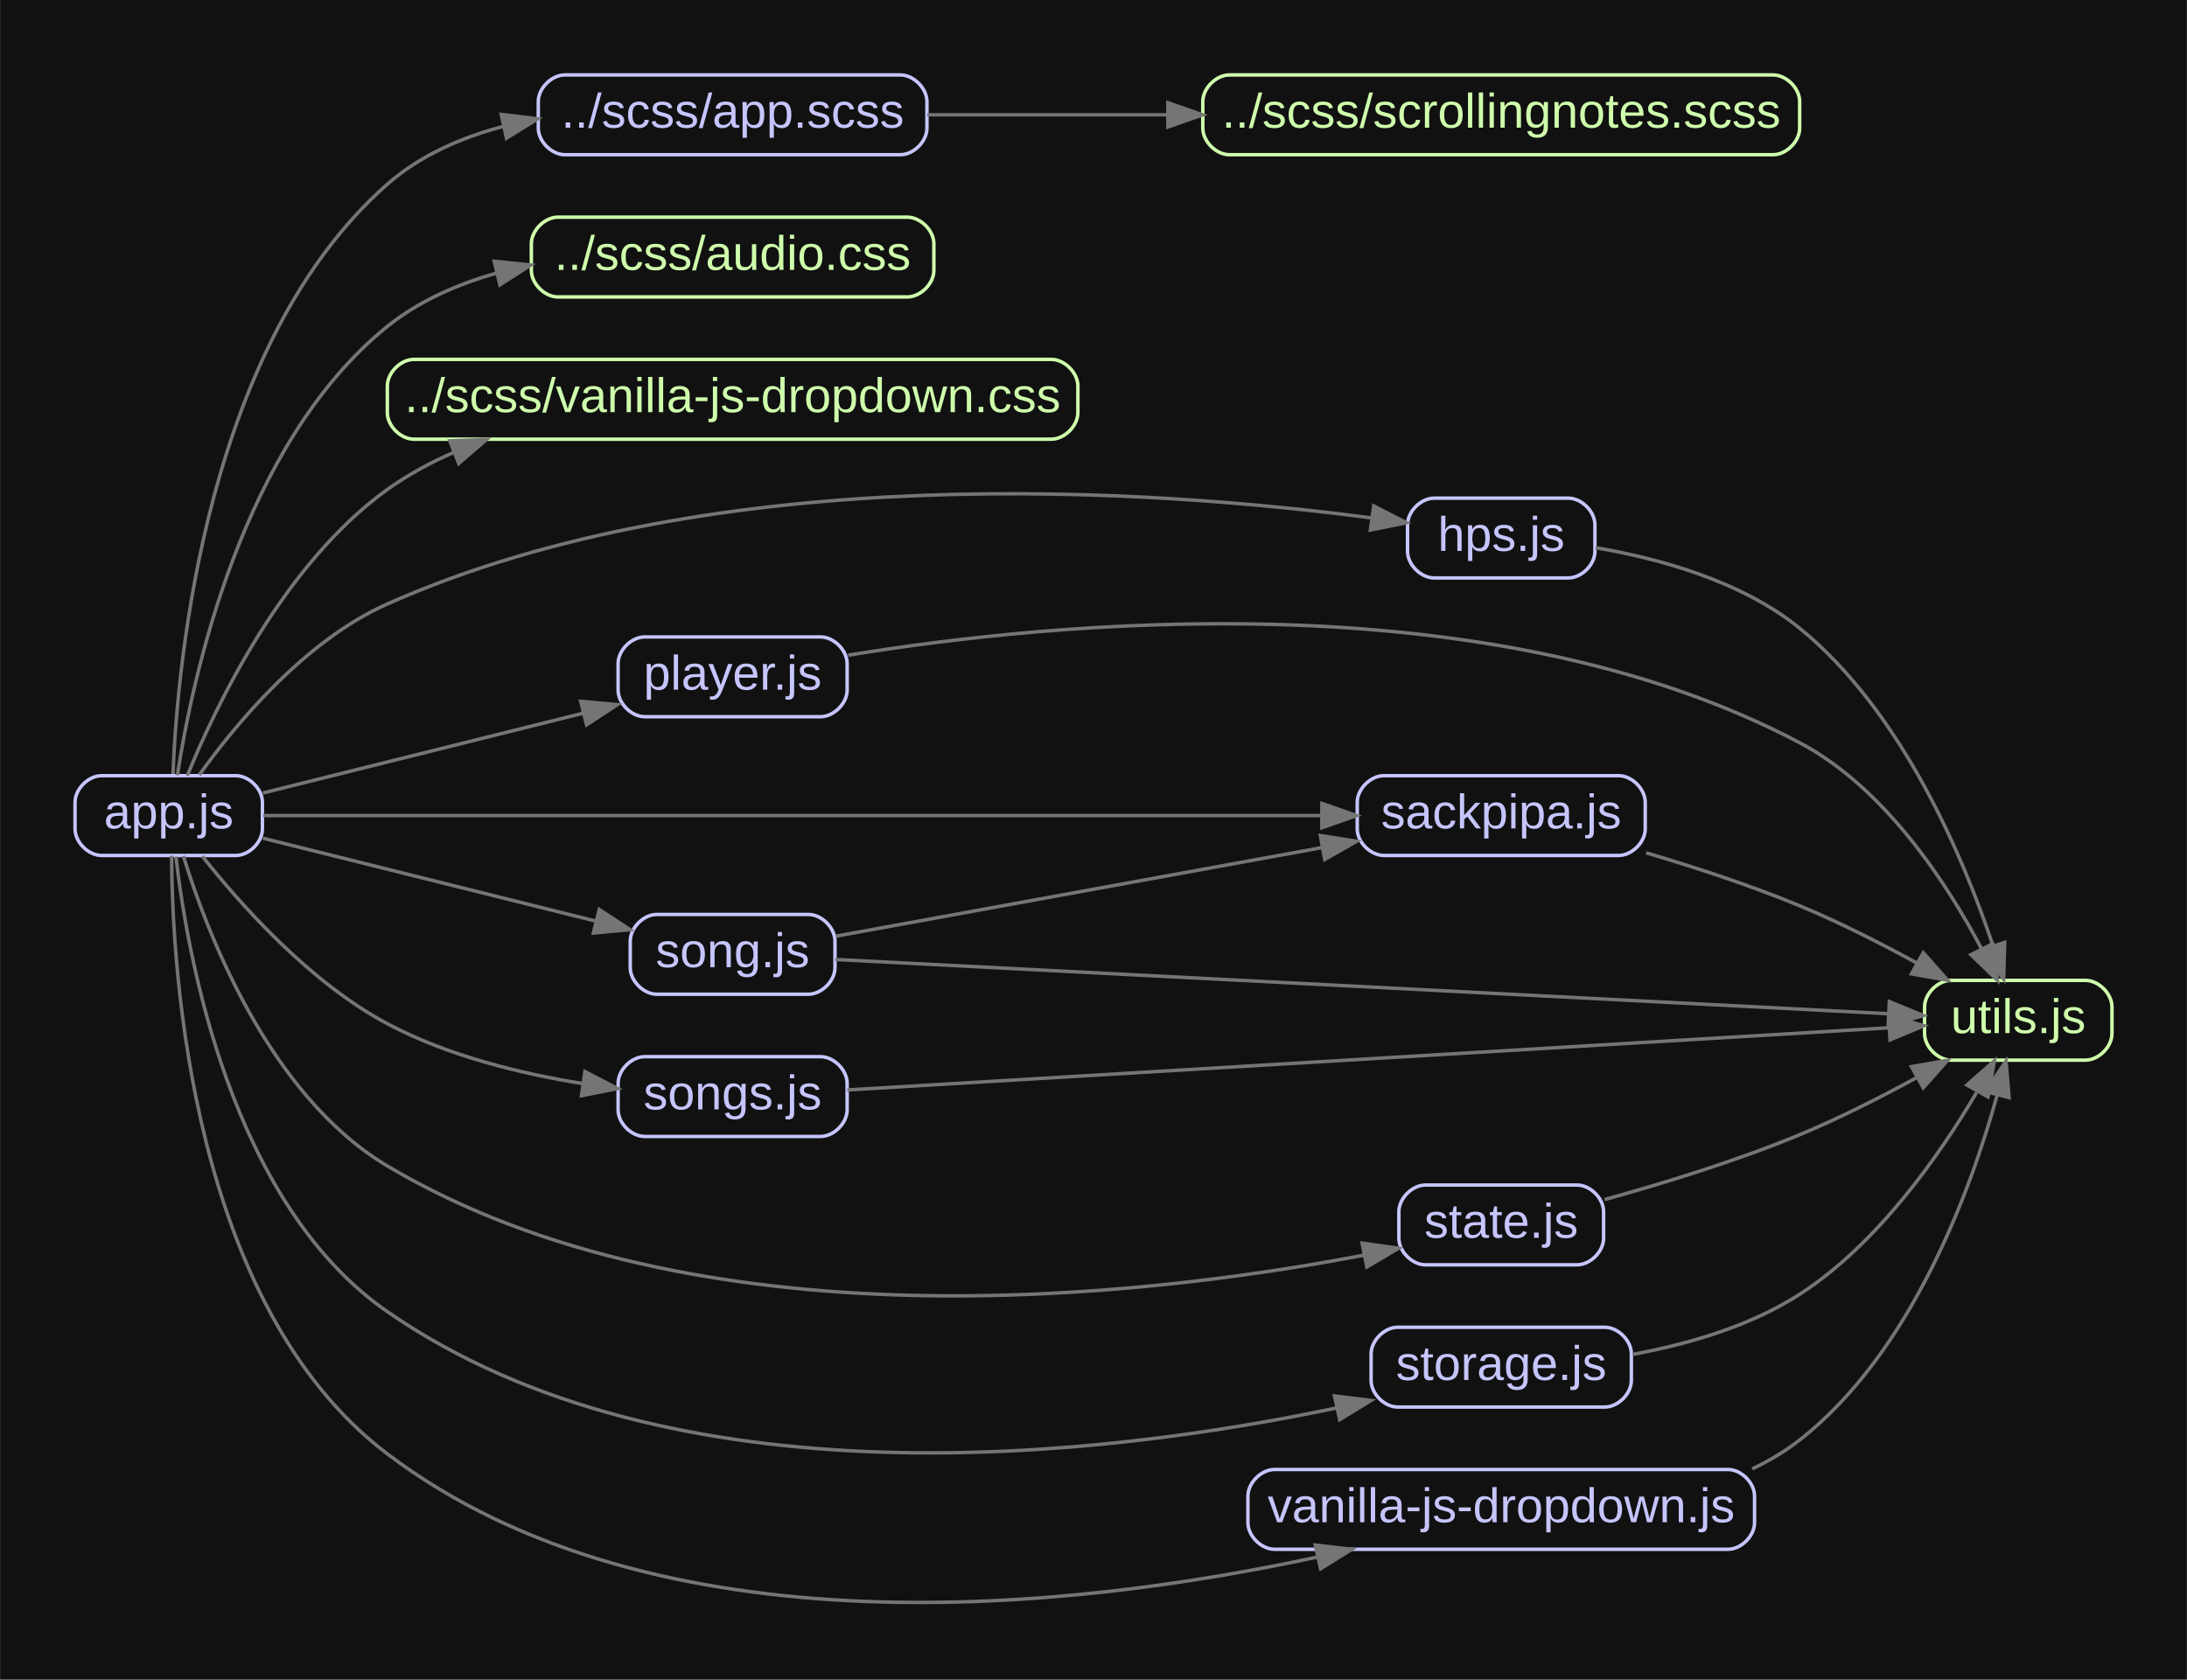
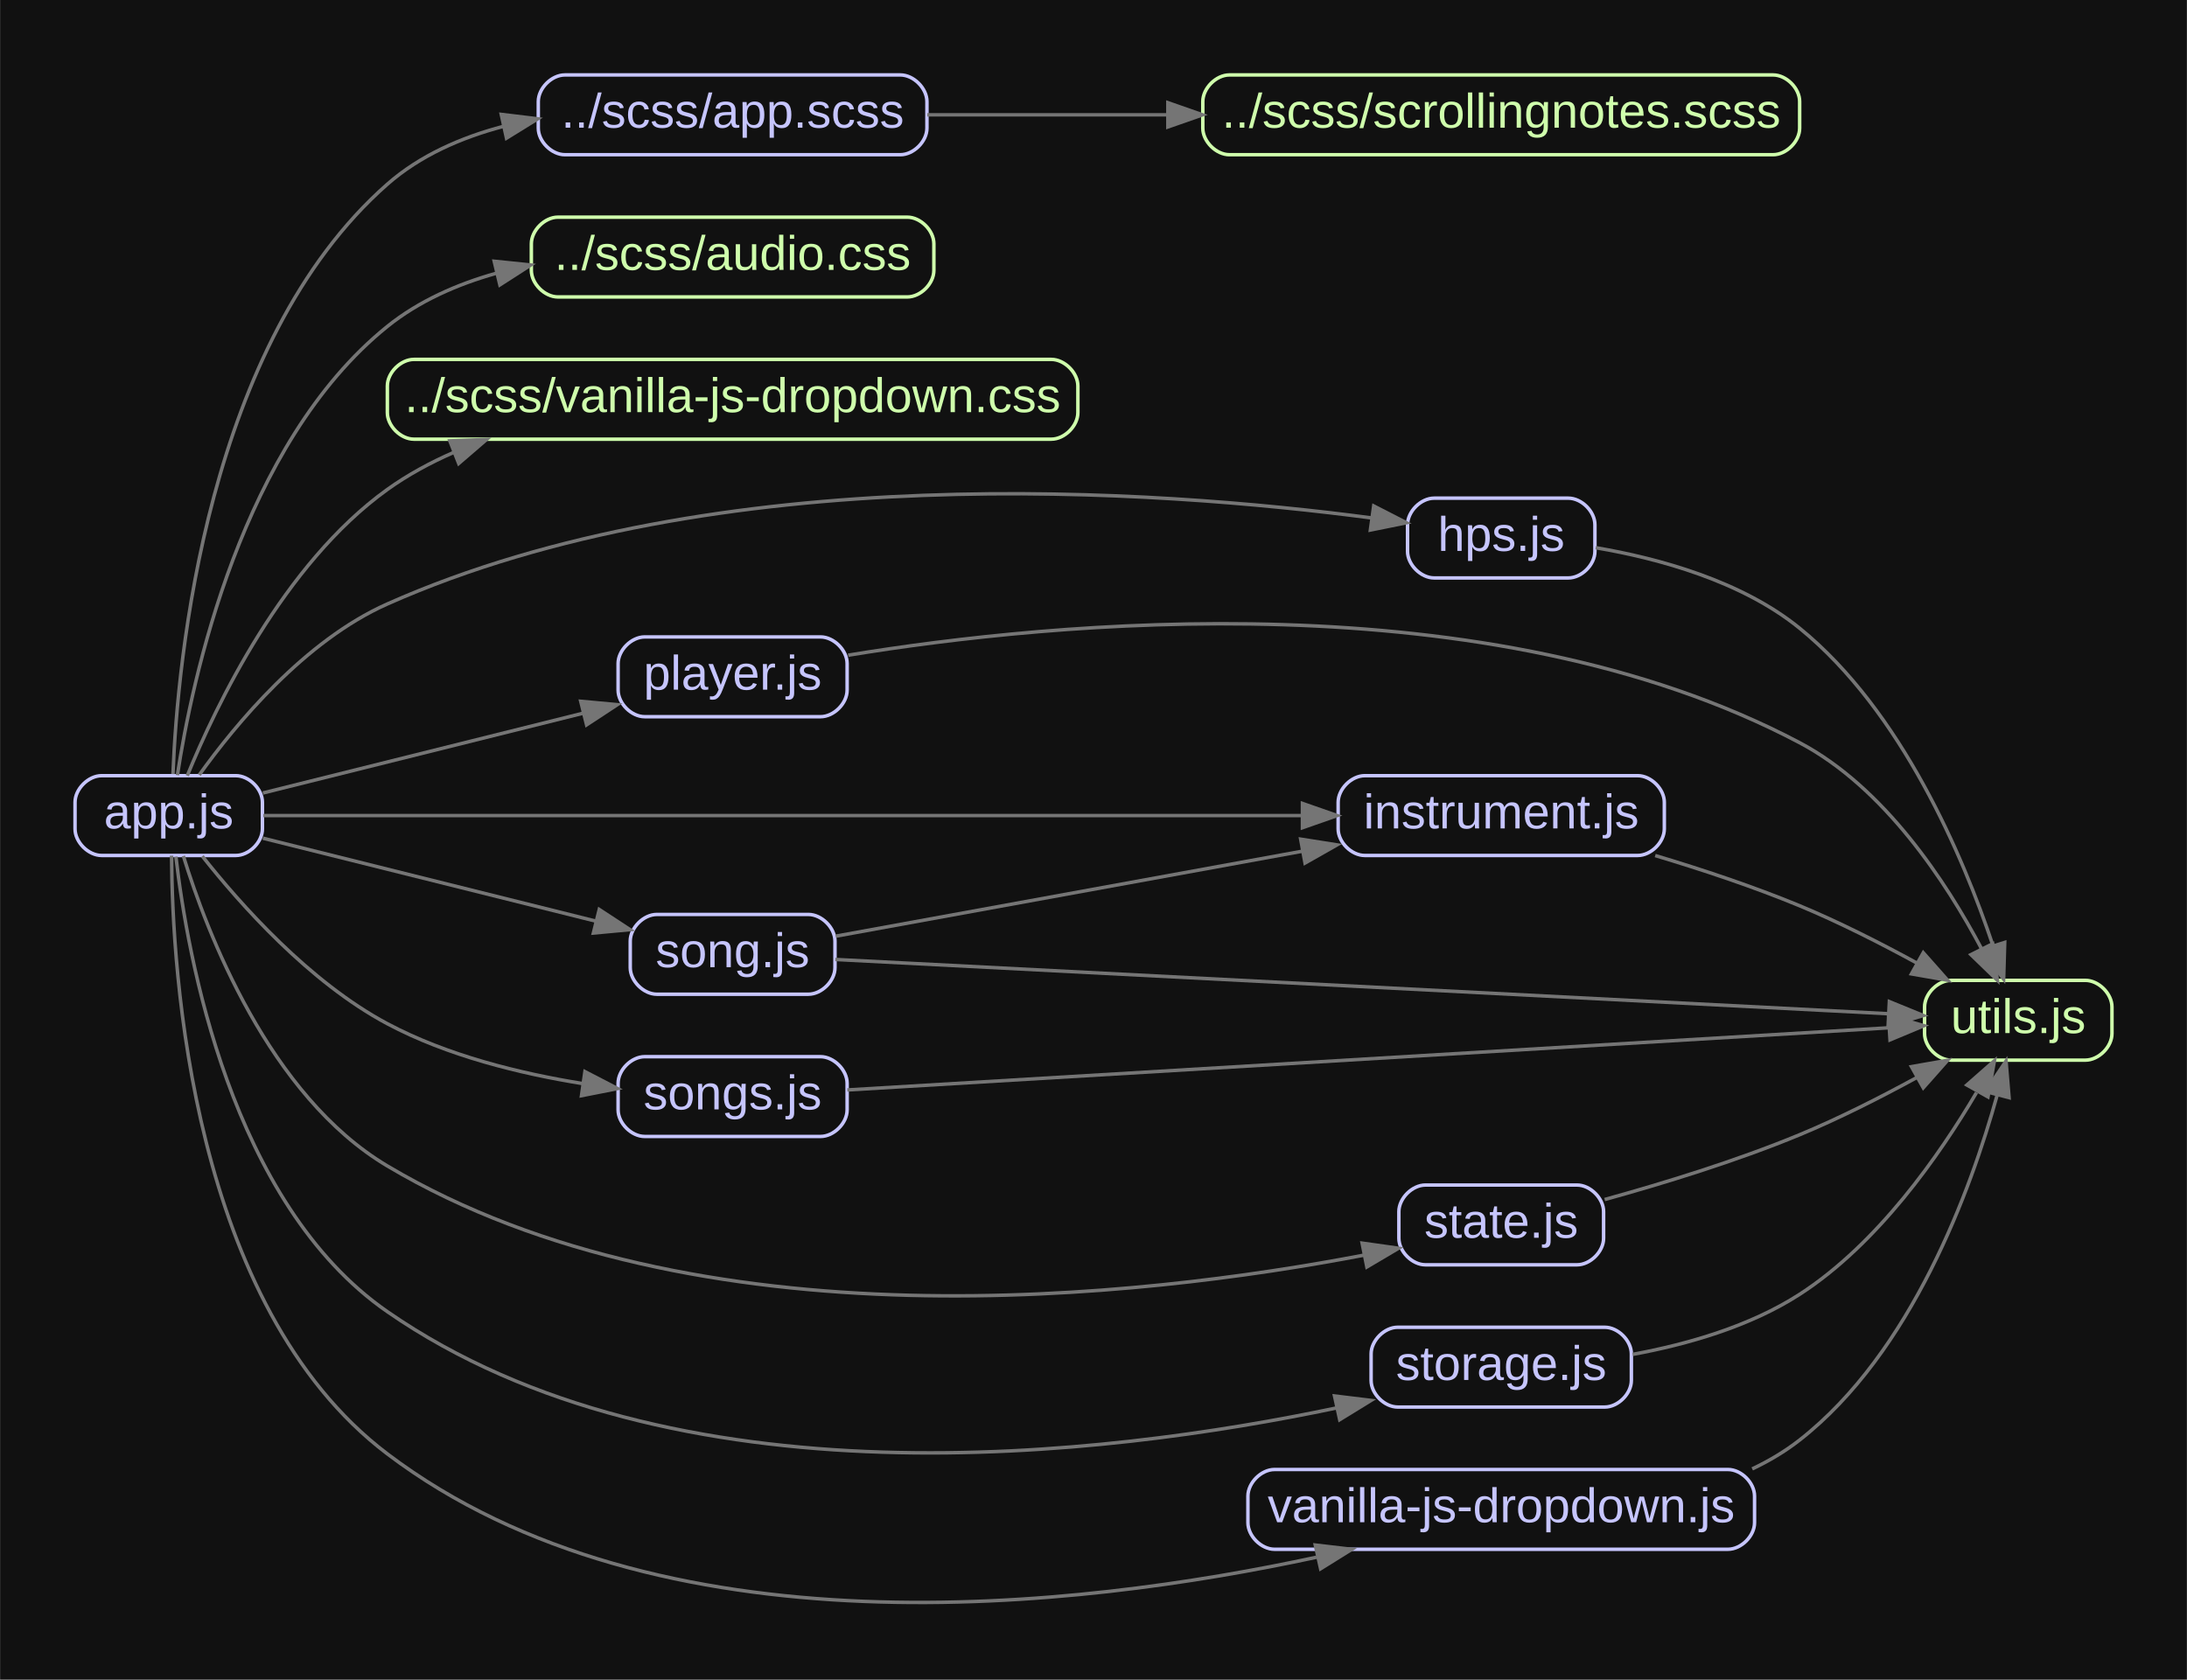
<svg xmlns="http://www.w3.org/2000/svg" width="630pt" height="484pt" viewBox="0.00 0.00 630.20 484.19">
  <g id="graph0" class="graph" transform="scale(1 1) rotate(0) translate(21.6 462.59)">
    <polygon fill="#111111" stroke="transparent" points="-21.6,21.6 -21.6,-462.59 608.6,-462.59 608.6,21.6 -21.6,21.6" />
    <g id="node1" class="node">
      <path fill="none" stroke="#c6c5fe" d="M237.83,-440.99C237.83,-440.99 141.17,-440.99 141.17,-440.99 137.33,-440.99 133.5,-437.15 133.5,-433.32 133.5,-433.32 133.5,-425.65 133.5,-425.65 133.5,-421.82 137.33,-417.99 141.17,-417.99 141.17,-417.99 237.83,-417.99 237.83,-417.99 241.67,-417.99 245.5,-421.82 245.5,-425.65 245.5,-425.65 245.5,-433.32 245.5,-433.32 245.5,-437.15 241.67,-440.99 237.83,-440.99" />
      <text text-anchor="middle" x="189.5" y="-425.79" font-family="Arial" font-size="14.00" fill="#c6c5fe">../scss/app.scss</text>
    </g>
    <g id="node2" class="node">
      <path fill="none" stroke="#cfffac" d="M489.33,-440.99C489.33,-440.99 332.67,-440.99 332.67,-440.99 328.83,-440.99 325,-437.15 325,-433.32 325,-433.32 325,-425.65 325,-425.65 325,-421.82 328.83,-417.99 332.67,-417.99 332.67,-417.99 489.33,-417.99 489.33,-417.99 493.17,-417.99 497,-421.82 497,-425.65 497,-425.65 497,-433.32 497,-433.32 497,-437.15 493.17,-440.99 489.33,-440.99" />
      <text text-anchor="middle" x="411" y="-425.79" font-family="Arial" font-size="14.00" fill="#cfffac">../scss/scrollingnotes.scss</text>
    </g>
    <g id="edge1" class="edge">
      <path fill="none" stroke="#757575" d="M245.61,-429.49C266.61,-429.49 291.19,-429.49 314.86,-429.49" />
      <polygon fill="#757575" stroke="#757575" points="314.93,-432.99 324.93,-429.49 314.93,-425.99 314.93,-432.99" />
    </g>
    <g id="node3" class="node">
      <path fill="none" stroke="#cfffac" d="M239.83,-399.99C239.83,-399.99 139.17,-399.99 139.17,-399.99 135.33,-399.99 131.5,-396.15 131.5,-392.32 131.5,-392.32 131.5,-384.65 131.5,-384.65 131.5,-380.82 135.33,-376.99 139.17,-376.99 139.17,-376.99 239.83,-376.99 239.83,-376.99 243.67,-376.99 247.5,-380.82 247.5,-384.65 247.5,-384.65 247.5,-392.32 247.5,-392.32 247.5,-396.15 243.67,-399.99 239.83,-399.99" />
      <text text-anchor="middle" x="189.5" y="-384.79" font-family="Arial" font-size="14.00" fill="#cfffac">../scss/audio.css</text>
    </g>
    <g id="node4" class="node">
      <path fill="none" stroke="#cfffac" d="M281.33,-358.99C281.33,-358.99 97.67,-358.99 97.67,-358.99 93.83,-358.99 90,-355.15 90,-351.32 90,-351.32 90,-343.65 90,-343.65 90,-339.82 93.83,-335.99 97.67,-335.99 97.67,-335.99 281.33,-335.99 281.33,-335.99 285.17,-335.99 289,-339.82 289,-343.65 289,-343.65 289,-351.32 289,-351.32 289,-355.15 285.17,-358.99 281.33,-358.99" />
      <text text-anchor="middle" x="189.5" y="-343.79" font-family="Arial" font-size="14.00" fill="#cfffac">../scss/vanilla-js-dropdown.css</text>
    </g>
    <g id="node5" class="node">
      <path fill="none" stroke="#c6c5fe" d="M46.33,-238.99C46.33,-238.99 7.67,-238.99 7.67,-238.99 3.83,-238.99 0,-235.15 0,-231.32 0,-231.32 0,-223.65 0,-223.65 0,-219.82 3.83,-215.99 7.67,-215.99 7.67,-215.99 46.33,-215.99 46.33,-215.99 50.17,-215.99 54,-219.82 54,-223.65 54,-223.65 54,-231.32 54,-231.32 54,-235.15 50.17,-238.99 46.33,-238.99" />
      <text text-anchor="middle" x="27" y="-223.79" font-family="Arial" font-size="14.00" fill="#c6c5fe">app.js</text>
    </g>
    <g id="edge2" class="edge">
      <path fill="none" stroke="#757575" d="M28.22,-239.45C29.52,-272.14 37.87,-363.63 90,-409.49 99.41,-417.76 111.29,-422.97 123.51,-426.18" />
      <polygon fill="#757575" stroke="#757575" points="122.83,-429.61 133.35,-428.34 124.34,-422.77 122.83,-429.61" />
    </g>
    <g id="edge3" class="edge">
      <path fill="none" stroke="#757575" d="M29.5,-239.14C33.66,-266.4 47.94,-334.59 90,-368.49 99.04,-375.77 110.03,-380.62 121.35,-383.81" />
      <polygon fill="#757575" stroke="#757575" points="120.8,-387.28 131.34,-386.2 122.43,-380.47 120.8,-387.28" />
    </g>
    <g id="edge4" class="edge">
      <path fill="none" stroke="#757575" d="M32.35,-239C40.5,-258.97 59.99,-299.93 90,-321.49 95.88,-325.71 102.39,-329.24 109.19,-332.21" />
      <polygon fill="#757575" stroke="#757575" points="108.01,-335.5 118.6,-335.9 110.57,-328.99 108.01,-335.5" />
    </g>
    <g id="node6" class="node">
      <path fill="none" stroke="#c6c5fe" d="M430.33,-318.99C430.33,-318.99 391.67,-318.99 391.67,-318.99 387.83,-318.99 384,-315.15 384,-311.32 384,-311.32 384,-303.65 384,-303.65 384,-299.82 387.83,-295.99 391.67,-295.99 391.67,-295.99 430.33,-295.99 430.33,-295.99 434.17,-295.99 438,-299.82 438,-303.65 438,-303.65 438,-311.32 438,-311.32 438,-315.15 434.17,-318.99 430.33,-318.99" />
      <text text-anchor="middle" x="411" y="-303.79" font-family="Arial" font-size="14.00" fill="#c6c5fe">hps.js</text>
    </g>
    <g id="edge5" class="edge">
      <path fill="none" stroke="#757575" d="M35.8,-239.22C46.21,-253.75 66.13,-277.88 90,-288.49 185.19,-330.8 312.24,-321.4 373.69,-313.28" />
      <polygon fill="#757575" stroke="#757575" points="374.25,-316.74 383.67,-311.9 373.29,-309.8 374.25,-316.74" />
    </g>
    <g id="node7" class="node">
+       <path fill="none" stroke="#c6c5fe" d="M450.33,-238.99C450.33,-238.99 371.67,-238.99 371.67,-238.99 367.83,-238.99 364,-235.15 364,-231.32 364,-231.32 364,-223.65 364,-223.65 364,-219.82 367.83,-215.99 371.67,-215.99 371.67,-215.99 450.33,-215.99 450.33,-215.99 454.17,-215.99 458,-219.82 458,-223.65 458,-223.65 458,-231.32 458,-231.32 458,-235.15 454.17,-238.99 450.33,-238.99" />
+       <text text-anchor="middle" x="411" y="-223.79" font-family="Arial" font-size="14.00" fill="#c6c5fe">instrument.js</text>
+     </g>
+     <g id="edge6" class="edge">
+       <path fill="none" stroke="#757575" d="M54.26,-227.49C115.67,-227.49 269.79,-227.49 353.6,-227.49" />
+       <polygon fill="#757575" stroke="#757575" points="353.71,-230.99 363.71,-227.49 353.71,-223.99 353.71,-230.99" />
+     </g>
+     <g id="node8" class="node">
      <path fill="none" stroke="#c6c5fe" d="M214.83,-278.99C214.83,-278.99 164.17,-278.99 164.17,-278.99 160.33,-278.99 156.5,-275.15 156.5,-271.32 156.5,-271.32 156.5,-263.65 156.5,-263.65 156.5,-259.82 160.33,-255.99 164.17,-255.99 164.17,-255.99 214.83,-255.99 214.83,-255.99 218.67,-255.99 222.5,-259.82 222.5,-263.65 222.5,-263.65 222.5,-271.32 222.5,-271.32 222.5,-275.15 218.67,-278.99 214.83,-278.99" />
      <text text-anchor="middle" x="189.5" y="-263.79" font-family="Arial" font-size="14.00" fill="#c6c5fe">player.js</text>
    </g>
-     <g id="edge6" class="edge">
+     <g id="edge7" class="edge">
      <path fill="none" stroke="#757575" d="M54.14,-234C79.09,-240.22 117.11,-249.69 146.34,-256.98" />
      <polygon fill="#757575" stroke="#757575" points="145.73,-260.43 156.28,-259.46 147.42,-253.64 145.73,-260.43" />
-     </g>
-     <g id="node8" class="node">
-       <path fill="none" stroke="#c6c5fe" d="M444.83,-238.99C444.83,-238.99 377.17,-238.99 377.17,-238.99 373.33,-238.99 369.5,-235.15 369.5,-231.32 369.5,-231.32 369.5,-223.65 369.5,-223.65 369.5,-219.82 373.33,-215.99 377.17,-215.99 377.17,-215.99 444.83,-215.99 444.83,-215.99 448.67,-215.99 452.5,-219.82 452.5,-223.65 452.5,-223.65 452.5,-231.32 452.5,-231.32 452.5,-235.15 448.67,-238.99 444.83,-238.99" />
-       <text text-anchor="middle" x="411" y="-223.79" font-family="Arial" font-size="14.00" fill="#c6c5fe">sackpipa.js</text>
-     </g>
-     <g id="edge7" class="edge">
-       <path fill="none" stroke="#757575" d="M54.26,-227.49C117.06,-227.49 276.83,-227.49 359.19,-227.49" />
-       <polygon fill="#757575" stroke="#757575" points="359.32,-230.99 369.32,-227.49 359.32,-223.99 359.32,-230.99" />
    </g>
    <g id="node9" class="node">
      <path fill="none" stroke="#c6c5fe" d="M211.33,-198.99C211.33,-198.99 167.67,-198.99 167.67,-198.99 163.83,-198.99 160,-195.15 160,-191.32 160,-191.32 160,-183.65 160,-183.65 160,-179.82 163.83,-175.99 167.67,-175.99 167.67,-175.99 211.33,-175.99 211.33,-175.99 215.17,-175.99 219,-179.82 219,-183.65 219,-183.65 219,-191.32 219,-191.32 219,-195.15 215.17,-198.99 211.33,-198.99" />
      <text text-anchor="middle" x="189.5" y="-183.79" font-family="Arial" font-size="14.00" fill="#c6c5fe">song.js</text>
    </g>
    <g id="edge8" class="edge">
      <path fill="none" stroke="#757575" d="M54.14,-220.97C80.13,-214.5 120.27,-204.49 149.92,-197.1" />
      <polygon fill="#757575" stroke="#757575" points="151.07,-200.42 159.93,-194.61 149.38,-193.63 151.07,-200.42" />
    </g>
    <g id="node10" class="node">
      <path fill="none" stroke="#c6c5fe" d="M214.83,-157.99C214.83,-157.99 164.17,-157.99 164.17,-157.99 160.33,-157.99 156.5,-154.15 156.5,-150.32 156.5,-150.32 156.5,-142.65 156.5,-142.65 156.5,-138.82 160.33,-134.99 164.17,-134.99 164.17,-134.99 214.83,-134.99 214.83,-134.99 218.67,-134.99 222.5,-138.82 222.5,-142.65 222.5,-142.65 222.5,-150.32 222.5,-150.32 222.5,-154.15 218.67,-157.99 214.83,-157.99" />
      <text text-anchor="middle" x="189.5" y="-142.79" font-family="Arial" font-size="14.00" fill="#c6c5fe">songs.js</text>
    </g>
    <g id="edge9" class="edge">
      <path fill="none" stroke="#757575" d="M36.68,-215.78C47.56,-201.99 67.53,-179.46 90,-167.49 107.24,-158.3 128.18,-153.14 146.32,-150.23" />
      <polygon fill="#757575" stroke="#757575" points="146.94,-153.68 156.35,-148.8 145.95,-146.75 146.94,-153.68" />
    </g>
    <g id="node11" class="node">
      <path fill="none" stroke="#c6c5fe" d="M432.83,-120.99C432.83,-120.99 389.17,-120.99 389.17,-120.99 385.33,-120.99 381.5,-117.15 381.5,-113.32 381.5,-113.32 381.5,-105.65 381.5,-105.65 381.5,-101.82 385.33,-97.99 389.17,-97.99 389.17,-97.99 432.83,-97.99 432.83,-97.99 436.67,-97.99 440.5,-101.82 440.5,-105.65 440.5,-105.65 440.5,-113.32 440.5,-113.32 440.5,-117.15 436.67,-120.99 432.83,-120.99" />
      <text text-anchor="middle" x="411" y="-105.79" font-family="Arial" font-size="14.00" fill="#c6c5fe">state.js</text>
    </g>
    <g id="edge10" class="edge">
      <path fill="none" stroke="#757575" d="M31.22,-215.84C37.96,-193.89 55.87,-146.79 90,-126.49 179,-73.54 307.75,-88.6 371.4,-100.77" />
      <polygon fill="#757575" stroke="#757575" points="370.91,-104.24 381.4,-102.76 372.28,-97.37 370.91,-104.24" />
    </g>
    <g id="node12" class="node">
      <path fill="none" stroke="#c6c5fe" d="M440.83,-79.99C440.83,-79.99 381.17,-79.99 381.17,-79.99 377.33,-79.99 373.5,-76.15 373.5,-72.32 373.5,-72.32 373.5,-64.65 373.5,-64.65 373.5,-60.82 377.33,-56.99 381.17,-56.99 381.17,-56.99 440.83,-56.99 440.83,-56.99 444.67,-56.99 448.5,-60.82 448.5,-64.65 448.5,-64.65 448.5,-72.32 448.5,-72.32 448.5,-76.15 444.67,-79.99 440.83,-79.99" />
      <text text-anchor="middle" x="411" y="-64.79" font-family="Arial" font-size="14.00" fill="#c6c5fe">storage.js</text>
    </g>
    <g id="edge11" class="edge">
      <path fill="none" stroke="#757575" d="M29.07,-215.66C32.32,-187.36 44.85,-115.77 90,-84.49 172.2,-27.54 296.76,-42.69 363.64,-56.75" />
      <polygon fill="#757575" stroke="#757575" points="362.96,-60.18 373.48,-58.9 364.45,-53.35 362.96,-60.18" />
    </g>
    <g id="node13" class="node">
      <path fill="none" stroke="#c6c5fe" d="M476.33,-38.99C476.33,-38.99 345.67,-38.99 345.67,-38.99 341.83,-38.99 338,-35.15 338,-31.32 338,-31.32 338,-23.65 338,-23.65 338,-19.82 341.83,-15.99 345.67,-15.99 345.67,-15.99 476.33,-15.99 476.33,-15.99 480.17,-15.99 484,-19.82 484,-23.65 484,-23.65 484,-31.32 484,-31.32 484,-35.15 480.17,-38.99 476.33,-38.99" />
      <text text-anchor="middle" x="411" y="-23.79" font-family="Arial" font-size="14.00" fill="#c6c5fe">vanilla-js-dropdown.js</text>
    </g>
    <g id="edge12" class="edge">
      <path fill="none" stroke="#757575" d="M27.82,-215.94C27.99,-182.66 33.55,-86.21 90,-43.49 167.73,15.34 289,1.12 357.78,-13.7" />
      <polygon fill="#757575" stroke="#757575" points="357.41,-17.21 367.94,-15.98 358.95,-10.38 357.41,-17.21" />
    </g>
    <g id="node14" class="node">
      <path fill="none" stroke="#cfffac" d="M579.33,-179.99C579.33,-179.99 540.67,-179.99 540.67,-179.99 536.83,-179.99 533,-176.15 533,-172.32 533,-172.32 533,-164.65 533,-164.65 533,-160.82 536.83,-156.99 540.67,-156.99 540.67,-156.99 579.33,-156.99 579.33,-156.99 583.17,-156.99 587,-160.82 587,-164.65 587,-164.65 587,-172.32 587,-172.32 587,-176.15 583.17,-179.99 579.33,-179.99" />
      <text text-anchor="middle" x="560" y="-164.79" font-family="Arial" font-size="14.00" fill="#cfffac">utils.js</text>
    </g>
    <g id="edge13" class="edge">
      <path fill="none" stroke="#757575" d="M438.22,-304.71C456.39,-301.62 480.24,-295.12 497,-281.49 526.47,-257.52 544.12,-215.65 552.66,-190.16" />
      <polygon fill="#757575" stroke="#757575" points="556.09,-190.93 555.78,-180.34 549.42,-188.81 556.09,-190.93" />
    </g>
    <g id="edge14" class="edge">
+       <path fill="none" stroke="#757575" d="M455.37,-215.97C468.9,-211.92 483.74,-206.98 497,-201.49 508.3,-196.8 520.26,-190.72 530.63,-185.06" />
+       <polygon fill="#757575" stroke="#757575" points="532.62,-187.96 539.64,-180.03 529.21,-181.85 532.62,-187.96" />
+     </g>
+     <g id="edge15" class="edge">
      <path fill="none" stroke="#757575" d="M222.8,-273.72C281.34,-283.32 407.23,-295.99 497,-248.49 521.47,-235.54 539.3,-208.23 549.4,-189.14" />
      <polygon fill="#757575" stroke="#757575" points="552.62,-190.53 553.97,-180.03 546.36,-187.4 552.62,-190.53" />
    </g>
-     <g id="edge15" class="edge">
-       <path fill="none" stroke="#757575" d="M452.77,-216.75C466.98,-212.55 482.89,-207.34 497,-201.49 508.3,-196.8 520.26,-190.72 530.63,-185.06" />
-       <polygon fill="#757575" stroke="#757575" points="532.62,-187.96 539.64,-180.03 529.21,-181.85 532.62,-187.96" />
-     </g>
    <g id="edge16" class="edge">
-       <path fill="none" stroke="#757575" d="M219.2,-192.72C254.7,-199.19 315.77,-210.32 359.25,-218.24" />
-       <polygon fill="#757575" stroke="#757575" points="358.88,-221.73 369.35,-220.08 360.14,-214.84 358.88,-221.73" />
+       <path fill="none" stroke="#757575" d="M219.2,-192.72C253.19,-198.91 310.63,-209.38 353.63,-217.21" />
+       <polygon fill="#757575" stroke="#757575" points="353.2,-220.69 363.67,-219.04 354.46,-213.81 353.2,-220.69" />
    </g>
    <g id="edge17" class="edge">
      <path fill="none" stroke="#757575" d="M219.11,-186.01C285.35,-182.6 449.2,-174.15 522.51,-170.37" />
      <polygon fill="#757575" stroke="#757575" points="522.85,-173.86 532.65,-169.85 522.49,-166.87 522.85,-173.86" />
    </g>
    <g id="edge18" class="edge">
      <path fill="none" stroke="#757575" d="M222.56,-148.4C290.84,-152.48 450.3,-162 522.42,-166.3" />
      <polygon fill="#757575" stroke="#757575" points="522.62,-169.82 532.81,-166.92 523.04,-162.83 522.62,-169.82" />
    </g>
    <g id="edge19" class="edge">
      <path fill="none" stroke="#757575" d="M440.81,-116.81C457.5,-121.42 478.75,-127.92 497,-135.49 508.3,-140.17 520.26,-146.25 530.63,-151.91" />
      <polygon fill="#757575" stroke="#757575" points="529.21,-155.12 539.64,-156.94 532.62,-149.01 529.21,-155.12" />
    </g>
    <g id="edge20" class="edge">
      <path fill="none" stroke="#757575" d="M448.86,-72.17C464.65,-75.07 482.7,-80.25 497,-89.49 519.49,-104.02 537.3,-129.54 547.96,-147.64" />
      <polygon fill="#757575" stroke="#757575" points="545.18,-149.82 553.13,-156.82 551.27,-146.39 545.18,-149.82" />
    </g>
    <g id="edge21" class="edge">
      <path fill="none" stroke="#757575" d="M483.33,-39.16C488.2,-41.47 492.82,-44.22 497,-47.49 529.32,-72.79 546.34,-119.56 553.93,-146.95" />
      <polygon fill="#757575" stroke="#757575" points="550.57,-147.94 556.47,-156.74 557.35,-146.18 550.57,-147.94" />
    </g>
  </g>
</svg>
